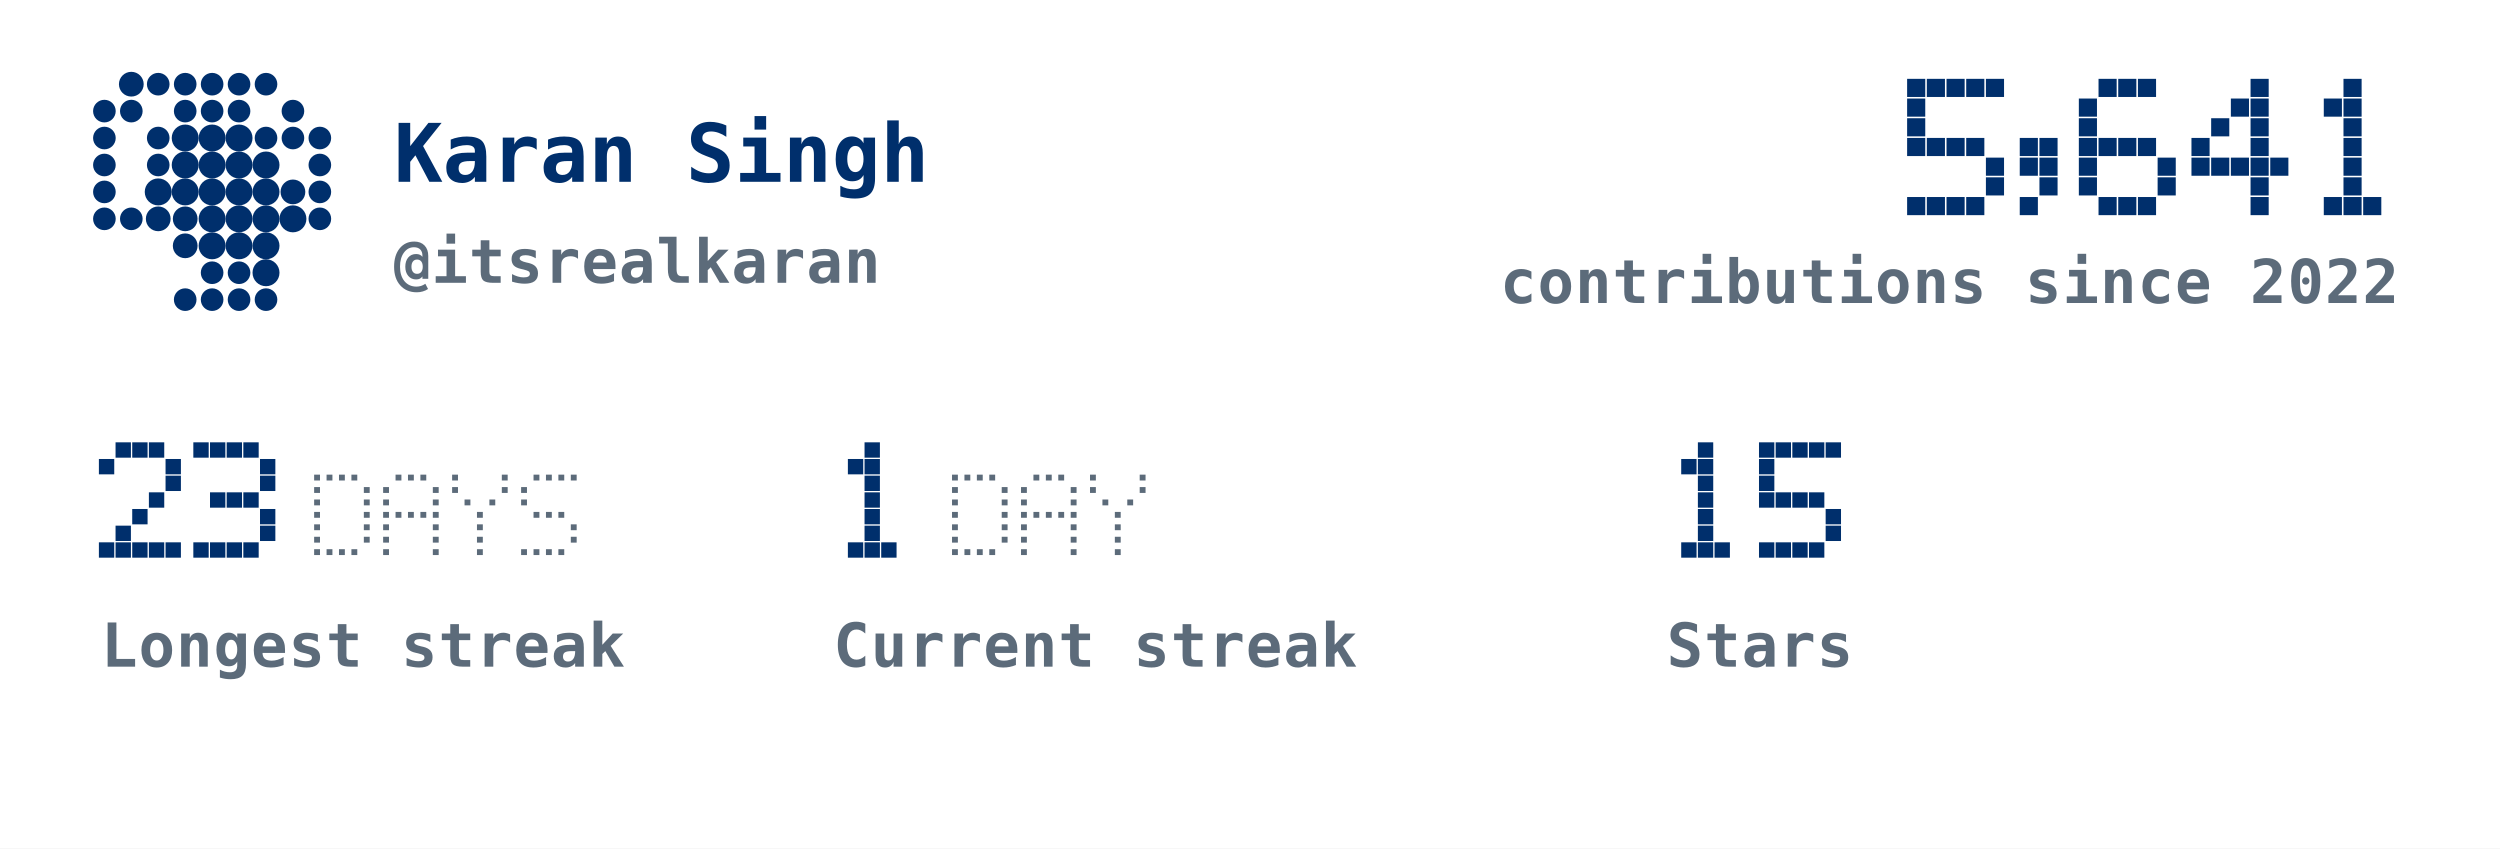
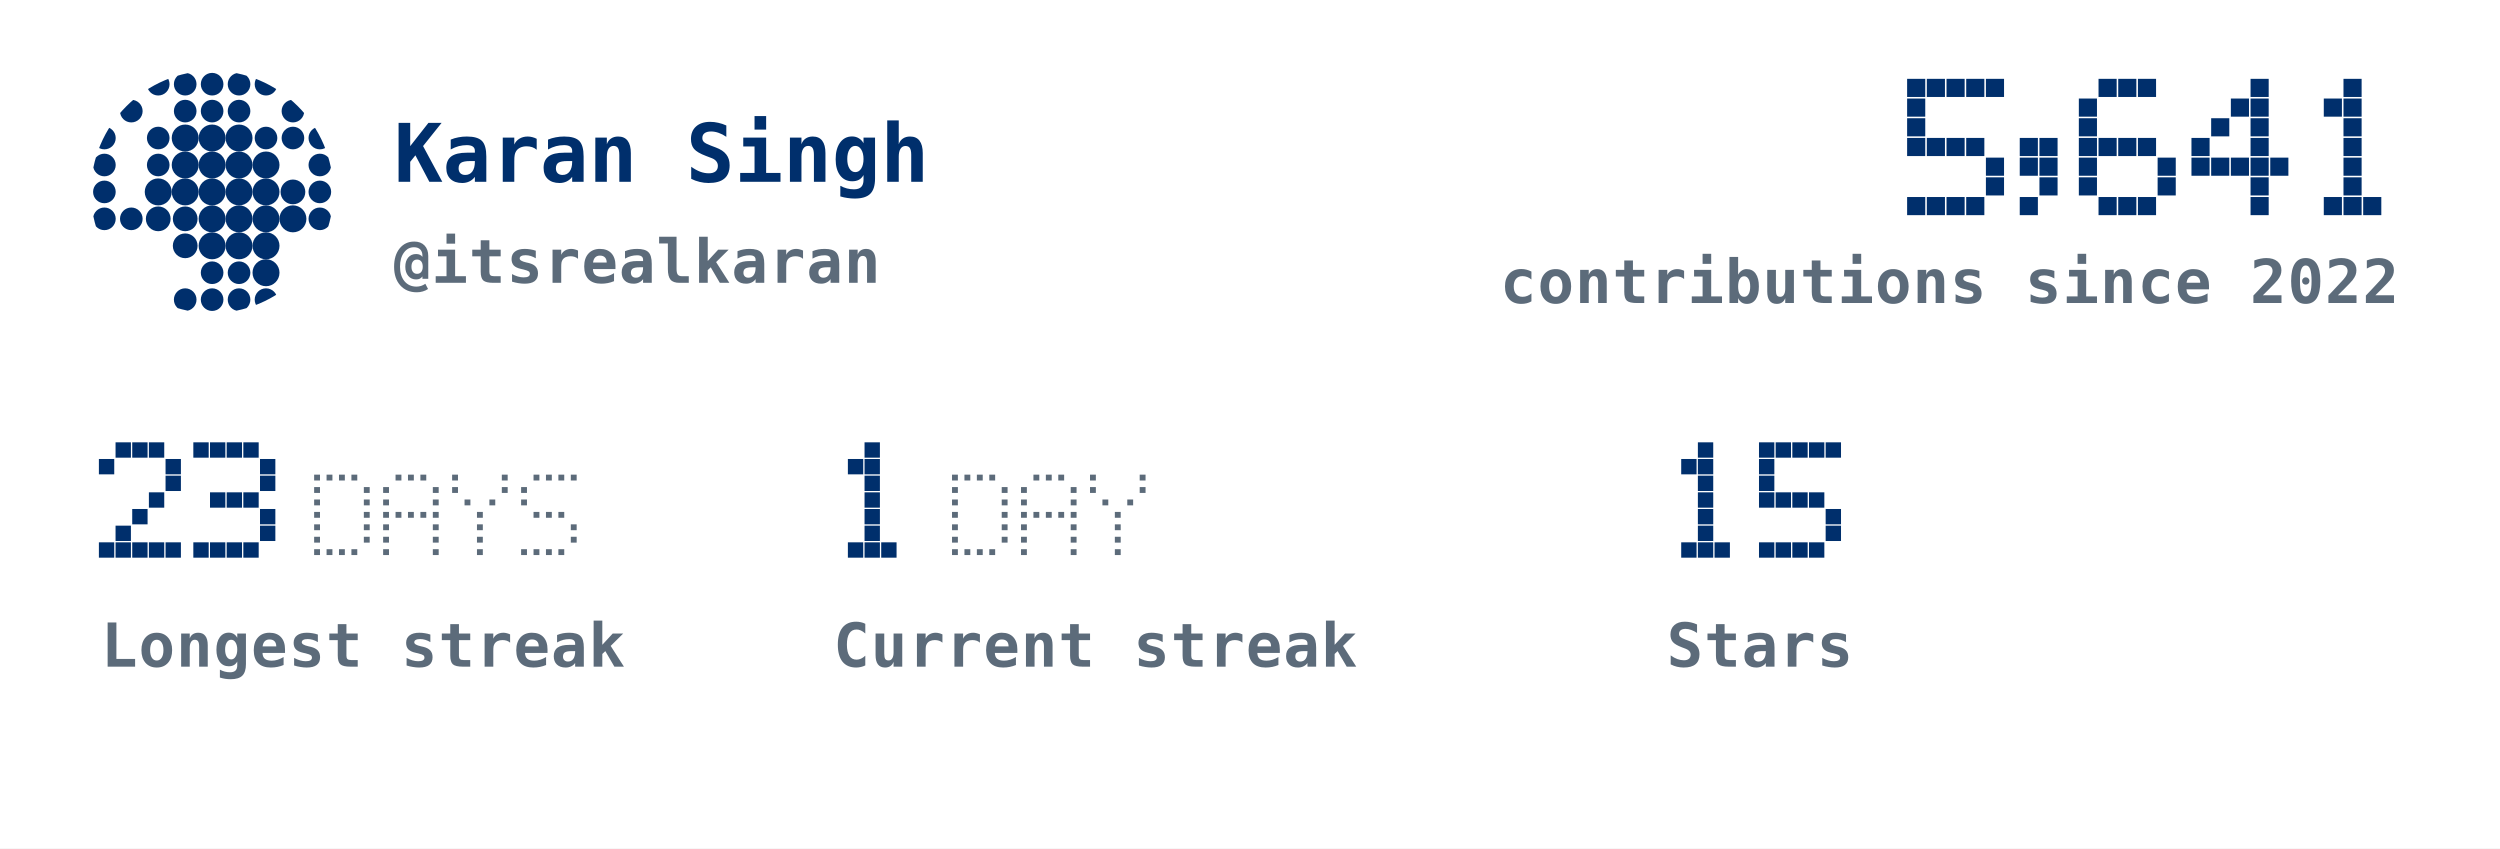
<svg xmlns="http://www.w3.org/2000/svg" width="495" height="168" viewBox="0 0 495 168" role="img">
  <rect width="495" height="168" fill="#FFFFFF" />
  <rect x="20" y="20" width="0" height="0" fill="#002F6C" />
-   <circle cx="26.00" cy="16.67" r="2.45" fill="#002F6C" />
-   <circle cx="31.33" cy="16.67" r="2.24" fill="#002F6C" />
-   <circle cx="36.67" cy="16.67" r="2.24" fill="#002F6C" />
-   <circle cx="42.00" cy="16.67" r="2.24" fill="#002F6C" />
-   <circle cx="47.33" cy="16.67" r="2.24" fill="#002F6C" />
-   <circle cx="52.67" cy="16.67" r="2.24" fill="#002F6C" />
-   <circle cx="26.00" cy="22.00" r="2.24" fill="#002F6C" />
-   <circle cx="20.67" cy="22.00" r="2.24" fill="#002F6C" />
-   <circle cx="36.67" cy="22.00" r="2.24" fill="#002F6C" />
-   <circle cx="42.00" cy="22.00" r="2.24" fill="#002F6C" />
-   <circle cx="47.33" cy="22.00" r="2.24" fill="#002F6C" />
-   <circle cx="58.00" cy="22.00" r="2.24" fill="#002F6C" />
-   <circle cx="20.67" cy="27.33" r="2.24" fill="#002F6C" />
-   <circle cx="36.67" cy="27.33" r="2.67" fill="#002F6C" />
-   <circle cx="42.00" cy="27.33" r="2.67" fill="#002F6C" />
-   <circle cx="47.33" cy="27.33" r="2.67" fill="#002F6C" />
-   <circle cx="52.67" cy="27.33" r="2.24" fill="#002F6C" />
-   <circle cx="58.00" cy="27.33" r="2.24" fill="#002F6C" />
-   <circle cx="63.33" cy="27.33" r="2.24" fill="#002F6C" />
-   <circle cx="31.33" cy="27.33" r="2.24" fill="#002F6C" />
-   <circle cx="20.67" cy="32.67" r="2.24" fill="#002F6C" />
-   <circle cx="31.33" cy="32.67" r="2.24" fill="#002F6C" />
-   <circle cx="36.67" cy="32.67" r="2.67" fill="#002F6C" />
-   <circle cx="42.00" cy="32.67" r="2.67" fill="#002F6C" />
-   <circle cx="47.33" cy="32.67" r="2.67" fill="#002F6C" />
-   <circle cx="52.67" cy="32.67" r="2.67" fill="#002F6C" />
-   <circle cx="63.33" cy="32.67" r="2.24" fill="#002F6C" />
-   <circle cx="20.67" cy="38.00" r="2.24" fill="#002F6C" />
-   <circle cx="31.33" cy="38.00" r="2.67" fill="#002F6C" />
-   <circle cx="36.67" cy="38.00" r="2.67" fill="#002F6C" />
-   <circle cx="42.00" cy="38.00" r="2.67" fill="#002F6C" />
-   <circle cx="47.33" cy="38.00" r="2.67" fill="#002F6C" />
-   <circle cx="52.67" cy="38.00" r="2.67" fill="#002F6C" />
-   <circle cx="58.00" cy="38.00" r="2.45" fill="#002F6C" />
-   <circle cx="63.33" cy="38.00" r="2.24" fill="#002F6C" />
-   <circle cx="20.67" cy="43.33" r="2.24" fill="#002F6C" />
-   <circle cx="31.33" cy="43.33" r="2.45" fill="#002F6C" />
-   <circle cx="36.67" cy="43.33" r="2.45" fill="#002F6C" />
-   <circle cx="42.00" cy="43.33" r="2.67" fill="#002F6C" />
-   <circle cx="47.33" cy="43.33" r="2.67" fill="#002F6C" />
-   <circle cx="52.67" cy="43.33" r="2.67" fill="#002F6C" />
-   <circle cx="58.00" cy="43.33" r="2.67" fill="#002F6C" />
-   <circle cx="63.33" cy="43.33" r="2.24" fill="#002F6C" />
-   <circle cx="26.00" cy="43.33" r="2.24" fill="#002F6C" />
-   <circle cx="36.67" cy="48.67" r="2.45" fill="#002F6C" />
-   <circle cx="42.00" cy="48.67" r="2.67" fill="#002F6C" />
-   <circle cx="47.33" cy="48.67" r="2.67" fill="#002F6C" />
-   <circle cx="52.67" cy="48.67" r="2.67" fill="#002F6C" />
-   <circle cx="47.33" cy="54.00" r="2.24" fill="#002F6C" />
-   <circle cx="52.67" cy="54.00" r="2.67" fill="#002F6C" />
-   <circle cx="42.00" cy="54.00" r="2.24" fill="#002F6C" />
-   <circle cx="52.67" cy="59.33" r="2.24" fill="#002F6C" />
-   <circle cx="36.67" cy="59.33" r="2.24" fill="#002F6C" />
-   <circle cx="42.00" cy="59.33" r="2.24" fill="#002F6C" />
-   <circle cx="47.33" cy="59.33" r="2.24" fill="#002F6C" />
+   <clipPath id="pfp">
+     <circle cx="42.00" cy="38.00" r="24.00" />
+   </clipPath>
+   <g clip-path="url(#pfp)">
+     <circle cx="26.00" cy="16.67" r="2.45" fill="#002F6C" />
+     <circle cx="31.33" cy="16.67" r="2.24" fill="#002F6C" />
+     <circle cx="36.67" cy="16.67" r="2.24" fill="#002F6C" />
+     <circle cx="42.00" cy="16.67" r="2.24" fill="#002F6C" />
+     <circle cx="47.33" cy="16.67" r="2.24" fill="#002F6C" />
+     <circle cx="52.67" cy="16.67" r="2.24" fill="#002F6C" />
+     <circle cx="26.00" cy="22.00" r="2.24" fill="#002F6C" />
+     <circle cx="20.67" cy="22.00" r="2.24" fill="#002F6C" />
+     <circle cx="36.67" cy="22.00" r="2.24" fill="#002F6C" />
+     <circle cx="42.00" cy="22.00" r="2.24" fill="#002F6C" />
+     <circle cx="47.33" cy="22.00" r="2.24" fill="#002F6C" />
+     <circle cx="58.00" cy="22.00" r="2.24" fill="#002F6C" />
+     <circle cx="20.67" cy="27.33" r="2.24" fill="#002F6C" />
+     <circle cx="36.67" cy="27.33" r="2.67" fill="#002F6C" />
+     <circle cx="42.00" cy="27.33" r="2.67" fill="#002F6C" />
+     <circle cx="47.33" cy="27.33" r="2.67" fill="#002F6C" />
+     <circle cx="52.67" cy="27.33" r="2.24" fill="#002F6C" />
+     <circle cx="58.00" cy="27.33" r="2.24" fill="#002F6C" />
+     <circle cx="63.33" cy="27.33" r="2.24" fill="#002F6C" />
+     <circle cx="31.33" cy="27.33" r="2.24" fill="#002F6C" />
+     <circle cx="20.67" cy="32.67" r="2.24" fill="#002F6C" />
+     <circle cx="31.33" cy="32.67" r="2.24" fill="#002F6C" />
+     <circle cx="36.67" cy="32.67" r="2.67" fill="#002F6C" />
+     <circle cx="42.00" cy="32.67" r="2.67" fill="#002F6C" />
+     <circle cx="47.33" cy="32.67" r="2.67" fill="#002F6C" />
+     <circle cx="52.67" cy="32.67" r="2.67" fill="#002F6C" />
+     <circle cx="63.33" cy="32.67" r="2.24" fill="#002F6C" />
+     <circle cx="20.67" cy="38.00" r="2.24" fill="#002F6C" />
+     <circle cx="31.33" cy="38.00" r="2.67" fill="#002F6C" />
+     <circle cx="36.67" cy="38.00" r="2.67" fill="#002F6C" />
+     <circle cx="42.00" cy="38.00" r="2.67" fill="#002F6C" />
+     <circle cx="47.33" cy="38.00" r="2.67" fill="#002F6C" />
+     <circle cx="52.67" cy="38.00" r="2.67" fill="#002F6C" />
+     <circle cx="58.00" cy="38.00" r="2.45" fill="#002F6C" />
+     <circle cx="63.33" cy="38.00" r="2.24" fill="#002F6C" />
+     <circle cx="20.67" cy="43.33" r="2.24" fill="#002F6C" />
+     <circle cx="31.33" cy="43.33" r="2.45" fill="#002F6C" />
+     <circle cx="36.67" cy="43.33" r="2.45" fill="#002F6C" />
+     <circle cx="42.00" cy="43.33" r="2.67" fill="#002F6C" />
+     <circle cx="47.33" cy="43.33" r="2.67" fill="#002F6C" />
+     <circle cx="52.67" cy="43.33" r="2.67" fill="#002F6C" />
+     <circle cx="58.00" cy="43.33" r="2.67" fill="#002F6C" />
+     <circle cx="63.33" cy="43.33" r="2.24" fill="#002F6C" />
+     <circle cx="26.00" cy="43.33" r="2.24" fill="#002F6C" />
+     <circle cx="36.67" cy="48.67" r="2.45" fill="#002F6C" />
+     <circle cx="42.00" cy="48.67" r="2.67" fill="#002F6C" />
+     <circle cx="47.33" cy="48.67" r="2.67" fill="#002F6C" />
+     <circle cx="52.67" cy="48.67" r="2.67" fill="#002F6C" />
+     <circle cx="47.33" cy="54.00" r="2.24" fill="#002F6C" />
+     <circle cx="52.67" cy="54.00" r="2.67" fill="#002F6C" />
+     <circle cx="42.00" cy="54.00" r="2.24" fill="#002F6C" />
+     <circle cx="52.67" cy="59.33" r="2.24" fill="#002F6C" />
+     <circle cx="36.67" cy="59.33" r="2.24" fill="#002F6C" />
+     <circle cx="42.00" cy="59.33" r="2.24" fill="#002F6C" />
+     <circle cx="47.33" cy="59.33" r="2.24" fill="#002F6C" />
+   </g>
  <text x="78" y="36" fill="#002F6C" text-anchor="start" font-family="ui-monospace, Geist Mono, monospace" font-weight="700" font-size="16" letter-spacing="0" dominant-baseline="auto">Karan Singh</text>
  <text x="78" y="56" fill="#5C6B7A" text-anchor="start" font-family="ui-monospace, Geist Mono, monospace" font-weight="700" font-size="12" letter-spacing="0.2" dominant-baseline="auto">@itsrealkaran</text>
  <rect x="377.61" y="15.61" width="3.59" height="3.59" fill="#002F6C" />
  <rect x="381.51" y="15.61" width="3.59" height="3.59" fill="#002F6C" />
  <rect x="385.41" y="15.61" width="3.59" height="3.59" fill="#002F6C" />
  <rect x="389.31" y="15.61" width="3.59" height="3.59" fill="#002F6C" />
  <rect x="393.21" y="15.61" width="3.59" height="3.59" fill="#002F6C" />
  <rect x="377.61" y="19.51" width="3.59" height="3.59" fill="#002F6C" />
  <rect x="377.61" y="23.41" width="3.59" height="3.59" fill="#002F6C" />
  <rect x="377.61" y="27.31" width="3.59" height="3.59" fill="#002F6C" />
  <rect x="381.51" y="27.31" width="3.59" height="3.59" fill="#002F6C" />
  <rect x="385.41" y="27.31" width="3.59" height="3.59" fill="#002F6C" />
  <rect x="389.31" y="27.31" width="3.59" height="3.59" fill="#002F6C" />
  <rect x="393.21" y="31.21" width="3.59" height="3.59" fill="#002F6C" />
  <rect x="393.21" y="35.11" width="3.59" height="3.59" fill="#002F6C" />
  <rect x="377.61" y="39.01" width="3.59" height="3.59" fill="#002F6C" />
  <rect x="381.51" y="39.01" width="3.59" height="3.59" fill="#002F6C" />
  <rect x="385.41" y="39.01" width="3.59" height="3.59" fill="#002F6C" />
  <rect x="389.31" y="39.01" width="3.59" height="3.59" fill="#002F6C" />
  <rect x="399.91" y="27.31" width="3.59" height="3.59" fill="#002F6C" />
  <rect x="403.81" y="27.31" width="3.59" height="3.59" fill="#002F6C" />
  <rect x="399.91" y="31.21" width="3.59" height="3.59" fill="#002F6C" />
  <rect x="403.81" y="31.21" width="3.59" height="3.59" fill="#002F6C" />
  <rect x="403.81" y="35.11" width="3.59" height="3.59" fill="#002F6C" />
  <rect x="399.91" y="39.01" width="3.59" height="3.59" fill="#002F6C" />
  <rect x="415.51" y="15.61" width="3.59" height="3.59" fill="#002F6C" />
  <rect x="419.41" y="15.61" width="3.59" height="3.59" fill="#002F6C" />
  <rect x="423.31" y="15.61" width="3.59" height="3.59" fill="#002F6C" />
  <rect x="411.61" y="19.51" width="3.59" height="3.59" fill="#002F6C" />
  <rect x="411.61" y="23.41" width="3.59" height="3.59" fill="#002F6C" />
  <rect x="411.61" y="27.31" width="3.59" height="3.59" fill="#002F6C" />
  <rect x="415.51" y="27.31" width="3.59" height="3.59" fill="#002F6C" />
  <rect x="419.41" y="27.31" width="3.59" height="3.59" fill="#002F6C" />
  <rect x="423.31" y="27.31" width="3.59" height="3.59" fill="#002F6C" />
  <rect x="411.61" y="31.21" width="3.59" height="3.59" fill="#002F6C" />
  <rect x="427.21" y="31.21" width="3.59" height="3.59" fill="#002F6C" />
  <rect x="411.61" y="35.11" width="3.59" height="3.59" fill="#002F6C" />
  <rect x="427.21" y="35.11" width="3.59" height="3.59" fill="#002F6C" />
  <rect x="415.51" y="39.01" width="3.59" height="3.59" fill="#002F6C" />
  <rect x="419.41" y="39.01" width="3.59" height="3.59" fill="#002F6C" />
  <rect x="423.31" y="39.01" width="3.59" height="3.59" fill="#002F6C" />
  <rect x="445.61" y="15.61" width="3.59" height="3.59" fill="#002F6C" />
  <rect x="441.71" y="19.51" width="3.59" height="3.59" fill="#002F6C" />
  <rect x="445.61" y="19.51" width="3.59" height="3.59" fill="#002F6C" />
  <rect x="437.81" y="23.41" width="3.59" height="3.59" fill="#002F6C" />
  <rect x="445.61" y="23.41" width="3.59" height="3.59" fill="#002F6C" />
  <rect x="433.91" y="27.31" width="3.59" height="3.59" fill="#002F6C" />
  <rect x="445.61" y="27.31" width="3.59" height="3.59" fill="#002F6C" />
  <rect x="433.91" y="31.21" width="3.59" height="3.59" fill="#002F6C" />
  <rect x="437.81" y="31.21" width="3.59" height="3.59" fill="#002F6C" />
  <rect x="441.71" y="31.21" width="3.59" height="3.59" fill="#002F6C" />
  <rect x="445.61" y="31.21" width="3.59" height="3.59" fill="#002F6C" />
  <rect x="449.51" y="31.21" width="3.59" height="3.59" fill="#002F6C" />
  <rect x="445.61" y="35.11" width="3.59" height="3.59" fill="#002F6C" />
  <rect x="445.61" y="39.01" width="3.59" height="3.59" fill="#002F6C" />
  <rect x="464.01" y="15.61" width="3.59" height="3.59" fill="#002F6C" />
  <rect x="460.11" y="19.51" width="3.59" height="3.59" fill="#002F6C" />
  <rect x="464.01" y="19.51" width="3.59" height="3.59" fill="#002F6C" />
  <rect x="464.01" y="23.41" width="3.59" height="3.59" fill="#002F6C" />
  <rect x="464.01" y="27.31" width="3.59" height="3.59" fill="#002F6C" />
  <rect x="464.01" y="31.21" width="3.59" height="3.59" fill="#002F6C" />
  <rect x="464.01" y="35.11" width="3.59" height="3.59" fill="#002F6C" />
  <rect x="460.11" y="39.01" width="3.59" height="3.59" fill="#002F6C" />
  <rect x="464.01" y="39.01" width="3.59" height="3.59" fill="#002F6C" />
  <rect x="467.91" y="39.01" width="3.59" height="3.59" fill="#002F6C" />
  <text x="475" y="60" fill="#5C6B7A" text-anchor="end" font-family="ui-monospace, Geist Mono, monospace" font-weight="700" font-size="12" letter-spacing="0.2" dominant-baseline="auto">contributions since 2022</text>
  <rect x="22.88" y="87.58" width="3.04" height="3.04" fill="#002F6C" />
  <rect x="26.18" y="87.58" width="3.04" height="3.04" fill="#002F6C" />
  <rect x="29.48" y="87.58" width="3.04" height="3.04" fill="#002F6C" />
  <rect x="19.58" y="90.88" width="3.04" height="3.04" fill="#002F6C" />
  <rect x="32.78" y="90.88" width="3.04" height="3.04" fill="#002F6C" />
  <rect x="32.78" y="94.18" width="3.04" height="3.04" fill="#002F6C" />
  <rect x="29.48" y="97.48" width="3.04" height="3.04" fill="#002F6C" />
  <rect x="26.18" y="100.78" width="3.04" height="3.04" fill="#002F6C" />
  <rect x="22.88" y="104.08" width="3.04" height="3.04" fill="#002F6C" />
  <rect x="19.58" y="107.38" width="3.04" height="3.04" fill="#002F6C" />
  <rect x="22.88" y="107.38" width="3.04" height="3.04" fill="#002F6C" />
  <rect x="26.18" y="107.38" width="3.04" height="3.04" fill="#002F6C" />
  <rect x="29.48" y="107.38" width="3.04" height="3.04" fill="#002F6C" />
  <rect x="32.78" y="107.38" width="3.04" height="3.04" fill="#002F6C" />
  <rect x="38.28" y="87.58" width="3.04" height="3.04" fill="#002F6C" />
  <rect x="41.58" y="87.58" width="3.04" height="3.04" fill="#002F6C" />
  <rect x="44.88" y="87.58" width="3.04" height="3.04" fill="#002F6C" />
  <rect x="48.18" y="87.58" width="3.04" height="3.04" fill="#002F6C" />
  <rect x="51.48" y="90.88" width="3.04" height="3.04" fill="#002F6C" />
  <rect x="51.48" y="94.18" width="3.04" height="3.04" fill="#002F6C" />
  <rect x="41.58" y="97.48" width="3.04" height="3.04" fill="#002F6C" />
  <rect x="44.88" y="97.48" width="3.04" height="3.04" fill="#002F6C" />
  <rect x="48.18" y="97.48" width="3.04" height="3.04" fill="#002F6C" />
  <rect x="51.48" y="100.78" width="3.04" height="3.04" fill="#002F6C" />
  <rect x="51.48" y="104.08" width="3.04" height="3.04" fill="#002F6C" />
  <rect x="38.28" y="107.38" width="3.04" height="3.04" fill="#002F6C" />
  <rect x="41.58" y="107.38" width="3.04" height="3.04" fill="#002F6C" />
  <rect x="44.88" y="107.38" width="3.04" height="3.04" fill="#002F6C" />
  <rect x="48.18" y="107.38" width="3.04" height="3.04" fill="#002F6C" />
  <rect x="62.20" y="93.98" width="1.16" height="1.16" fill="#5C6B7A" />
  <rect x="64.66" y="93.98" width="1.16" height="1.16" fill="#5C6B7A" />
  <rect x="67.12" y="93.98" width="1.16" height="1.16" fill="#5C6B7A" />
  <rect x="69.58" y="93.98" width="1.16" height="1.16" fill="#5C6B7A" />
  <rect x="62.20" y="96.44" width="1.16" height="1.16" fill="#5C6B7A" />
  <rect x="72.04" y="96.44" width="1.16" height="1.16" fill="#5C6B7A" />
  <rect x="62.20" y="98.90" width="1.16" height="1.16" fill="#5C6B7A" />
  <rect x="72.04" y="98.90" width="1.16" height="1.16" fill="#5C6B7A" />
  <rect x="62.20" y="101.36" width="1.16" height="1.16" fill="#5C6B7A" />
  <rect x="72.04" y="101.36" width="1.16" height="1.16" fill="#5C6B7A" />
  <rect x="62.20" y="103.82" width="1.16" height="1.16" fill="#5C6B7A" />
  <rect x="72.04" y="103.82" width="1.16" height="1.16" fill="#5C6B7A" />
  <rect x="62.20" y="106.28" width="1.16" height="1.16" fill="#5C6B7A" />
  <rect x="72.04" y="106.28" width="1.16" height="1.16" fill="#5C6B7A" />
  <rect x="62.20" y="108.74" width="1.16" height="1.16" fill="#5C6B7A" />
  <rect x="64.66" y="108.74" width="1.16" height="1.16" fill="#5C6B7A" />
  <rect x="67.12" y="108.74" width="1.16" height="1.16" fill="#5C6B7A" />
  <rect x="69.58" y="108.74" width="1.16" height="1.16" fill="#5C6B7A" />
  <rect x="78.32" y="93.98" width="1.16" height="1.16" fill="#5C6B7A" />
  <rect x="80.78" y="93.98" width="1.16" height="1.16" fill="#5C6B7A" />
  <rect x="83.24" y="93.98" width="1.16" height="1.16" fill="#5C6B7A" />
  <rect x="75.86" y="96.44" width="1.16" height="1.16" fill="#5C6B7A" />
  <rect x="85.70" y="96.44" width="1.16" height="1.16" fill="#5C6B7A" />
  <rect x="75.86" y="98.90" width="1.16" height="1.16" fill="#5C6B7A" />
  <rect x="85.70" y="98.90" width="1.16" height="1.16" fill="#5C6B7A" />
  <rect x="75.86" y="101.36" width="1.16" height="1.16" fill="#5C6B7A" />
  <rect x="78.32" y="101.36" width="1.16" height="1.16" fill="#5C6B7A" />
  <rect x="80.78" y="101.36" width="1.16" height="1.16" fill="#5C6B7A" />
  <rect x="83.24" y="101.36" width="1.16" height="1.16" fill="#5C6B7A" />
  <rect x="85.70" y="101.36" width="1.16" height="1.16" fill="#5C6B7A" />
  <rect x="75.86" y="103.82" width="1.16" height="1.16" fill="#5C6B7A" />
  <rect x="85.70" y="103.82" width="1.16" height="1.16" fill="#5C6B7A" />
  <rect x="75.86" y="106.28" width="1.16" height="1.16" fill="#5C6B7A" />
  <rect x="85.70" y="106.28" width="1.16" height="1.16" fill="#5C6B7A" />
  <rect x="75.86" y="108.74" width="1.16" height="1.16" fill="#5C6B7A" />
  <rect x="85.70" y="108.74" width="1.16" height="1.16" fill="#5C6B7A" />
  <rect x="89.52" y="93.98" width="1.16" height="1.16" fill="#5C6B7A" />
  <rect x="99.36" y="93.98" width="1.16" height="1.16" fill="#5C6B7A" />
  <rect x="89.52" y="96.44" width="1.16" height="1.16" fill="#5C6B7A" />
  <rect x="99.36" y="96.44" width="1.16" height="1.16" fill="#5C6B7A" />
  <rect x="91.98" y="98.90" width="1.16" height="1.16" fill="#5C6B7A" />
  <rect x="96.90" y="98.90" width="1.16" height="1.16" fill="#5C6B7A" />
  <rect x="94.44" y="101.36" width="1.16" height="1.16" fill="#5C6B7A" />
  <rect x="94.44" y="103.82" width="1.16" height="1.16" fill="#5C6B7A" />
  <rect x="94.44" y="106.28" width="1.16" height="1.16" fill="#5C6B7A" />
  <rect x="94.44" y="108.74" width="1.16" height="1.16" fill="#5C6B7A" />
  <rect x="105.64" y="93.98" width="1.16" height="1.16" fill="#5C6B7A" />
  <rect x="108.10" y="93.98" width="1.16" height="1.16" fill="#5C6B7A" />
  <rect x="110.56" y="93.98" width="1.16" height="1.16" fill="#5C6B7A" />
  <rect x="113.02" y="93.98" width="1.16" height="1.16" fill="#5C6B7A" />
  <rect x="103.18" y="96.44" width="1.16" height="1.16" fill="#5C6B7A" />
  <rect x="103.18" y="98.90" width="1.16" height="1.16" fill="#5C6B7A" />
  <rect x="105.64" y="101.36" width="1.16" height="1.16" fill="#5C6B7A" />
  <rect x="108.10" y="101.36" width="1.16" height="1.16" fill="#5C6B7A" />
  <rect x="110.56" y="101.36" width="1.16" height="1.16" fill="#5C6B7A" />
  <rect x="113.02" y="103.82" width="1.16" height="1.16" fill="#5C6B7A" />
  <rect x="113.02" y="106.28" width="1.16" height="1.16" fill="#5C6B7A" />
  <rect x="103.18" y="108.74" width="1.16" height="1.16" fill="#5C6B7A" />
  <rect x="105.64" y="108.74" width="1.16" height="1.16" fill="#5C6B7A" />
  <rect x="108.10" y="108.74" width="1.16" height="1.16" fill="#5C6B7A" />
  <rect x="110.56" y="108.74" width="1.16" height="1.16" fill="#5C6B7A" />
  <text x="20" y="132" fill="#5C6B7A" text-anchor="start" font-family="ui-monospace, Geist Mono, monospace" font-weight="700" font-size="12" letter-spacing="0.2" dominant-baseline="auto">Longest streak</text>
  <rect x="171.18" y="87.58" width="3.04" height="3.04" fill="#002F6C" />
  <rect x="167.88" y="90.88" width="3.04" height="3.04" fill="#002F6C" />
  <rect x="171.18" y="90.88" width="3.04" height="3.04" fill="#002F6C" />
  <rect x="171.18" y="94.18" width="3.04" height="3.04" fill="#002F6C" />
  <rect x="171.18" y="97.48" width="3.04" height="3.04" fill="#002F6C" />
  <rect x="171.18" y="100.78" width="3.04" height="3.04" fill="#002F6C" />
  <rect x="171.18" y="104.08" width="3.04" height="3.04" fill="#002F6C" />
  <rect x="167.88" y="107.38" width="3.04" height="3.04" fill="#002F6C" />
  <rect x="171.18" y="107.38" width="3.04" height="3.04" fill="#002F6C" />
  <rect x="174.48" y="107.38" width="3.04" height="3.04" fill="#002F6C" />
  <rect x="188.50" y="93.98" width="1.16" height="1.16" fill="#5C6B7A" />
  <rect x="190.96" y="93.98" width="1.16" height="1.16" fill="#5C6B7A" />
  <rect x="193.42" y="93.98" width="1.16" height="1.16" fill="#5C6B7A" />
  <rect x="195.88" y="93.98" width="1.16" height="1.16" fill="#5C6B7A" />
  <rect x="188.50" y="96.44" width="1.16" height="1.16" fill="#5C6B7A" />
  <rect x="198.34" y="96.44" width="1.16" height="1.16" fill="#5C6B7A" />
  <rect x="188.50" y="98.90" width="1.16" height="1.16" fill="#5C6B7A" />
  <rect x="198.34" y="98.90" width="1.16" height="1.16" fill="#5C6B7A" />
  <rect x="188.50" y="101.36" width="1.16" height="1.16" fill="#5C6B7A" />
  <rect x="198.34" y="101.36" width="1.16" height="1.16" fill="#5C6B7A" />
  <rect x="188.50" y="103.82" width="1.16" height="1.16" fill="#5C6B7A" />
  <rect x="198.34" y="103.82" width="1.16" height="1.16" fill="#5C6B7A" />
  <rect x="188.50" y="106.28" width="1.16" height="1.16" fill="#5C6B7A" />
  <rect x="198.34" y="106.28" width="1.16" height="1.16" fill="#5C6B7A" />
  <rect x="188.50" y="108.74" width="1.16" height="1.16" fill="#5C6B7A" />
  <rect x="190.96" y="108.74" width="1.16" height="1.16" fill="#5C6B7A" />
  <rect x="193.42" y="108.74" width="1.16" height="1.16" fill="#5C6B7A" />
  <rect x="195.88" y="108.74" width="1.16" height="1.16" fill="#5C6B7A" />
  <rect x="204.62" y="93.98" width="1.16" height="1.16" fill="#5C6B7A" />
  <rect x="207.08" y="93.98" width="1.16" height="1.16" fill="#5C6B7A" />
  <rect x="209.54" y="93.98" width="1.16" height="1.16" fill="#5C6B7A" />
  <rect x="202.16" y="96.44" width="1.16" height="1.16" fill="#5C6B7A" />
  <rect x="212.00" y="96.44" width="1.16" height="1.16" fill="#5C6B7A" />
  <rect x="202.16" y="98.90" width="1.16" height="1.16" fill="#5C6B7A" />
  <rect x="212.00" y="98.90" width="1.16" height="1.16" fill="#5C6B7A" />
  <rect x="202.16" y="101.36" width="1.16" height="1.16" fill="#5C6B7A" />
  <rect x="204.62" y="101.36" width="1.16" height="1.16" fill="#5C6B7A" />
  <rect x="207.08" y="101.36" width="1.16" height="1.16" fill="#5C6B7A" />
  <rect x="209.54" y="101.36" width="1.16" height="1.16" fill="#5C6B7A" />
  <rect x="212.00" y="101.36" width="1.16" height="1.16" fill="#5C6B7A" />
  <rect x="202.16" y="103.82" width="1.16" height="1.16" fill="#5C6B7A" />
  <rect x="212.00" y="103.82" width="1.16" height="1.16" fill="#5C6B7A" />
  <rect x="202.16" y="106.28" width="1.16" height="1.16" fill="#5C6B7A" />
  <rect x="212.00" y="106.28" width="1.16" height="1.16" fill="#5C6B7A" />
  <rect x="202.16" y="108.74" width="1.16" height="1.16" fill="#5C6B7A" />
  <rect x="212.00" y="108.74" width="1.16" height="1.16" fill="#5C6B7A" />
  <rect x="215.82" y="93.98" width="1.16" height="1.16" fill="#5C6B7A" />
  <rect x="225.66" y="93.98" width="1.16" height="1.16" fill="#5C6B7A" />
  <rect x="215.82" y="96.44" width="1.16" height="1.16" fill="#5C6B7A" />
  <rect x="225.66" y="96.44" width="1.16" height="1.16" fill="#5C6B7A" />
  <rect x="218.28" y="98.90" width="1.16" height="1.16" fill="#5C6B7A" />
  <rect x="223.20" y="98.90" width="1.16" height="1.16" fill="#5C6B7A" />
  <rect x="220.74" y="101.36" width="1.16" height="1.16" fill="#5C6B7A" />
  <rect x="220.74" y="103.82" width="1.16" height="1.16" fill="#5C6B7A" />
  <rect x="220.74" y="106.28" width="1.16" height="1.16" fill="#5C6B7A" />
  <rect x="220.74" y="108.74" width="1.16" height="1.16" fill="#5C6B7A" />
  <text x="165.0" y="132" fill="#5C6B7A" text-anchor="start" font-family="ui-monospace, Geist Mono, monospace" font-weight="700" font-size="12" letter-spacing="0.2" dominant-baseline="auto">Current streak</text>
  <rect x="336.18" y="87.58" width="3.04" height="3.04" fill="#002F6C" />
  <rect x="332.88" y="90.88" width="3.04" height="3.04" fill="#002F6C" />
  <rect x="336.18" y="90.88" width="3.04" height="3.04" fill="#002F6C" />
  <rect x="336.18" y="94.18" width="3.04" height="3.04" fill="#002F6C" />
  <rect x="336.18" y="97.48" width="3.04" height="3.04" fill="#002F6C" />
  <rect x="336.18" y="100.78" width="3.04" height="3.04" fill="#002F6C" />
  <rect x="336.18" y="104.08" width="3.04" height="3.04" fill="#002F6C" />
  <rect x="332.88" y="107.38" width="3.04" height="3.04" fill="#002F6C" />
  <rect x="336.18" y="107.38" width="3.04" height="3.04" fill="#002F6C" />
  <rect x="339.48" y="107.38" width="3.04" height="3.04" fill="#002F6C" />
  <rect x="348.28" y="87.58" width="3.04" height="3.04" fill="#002F6C" />
  <rect x="351.58" y="87.58" width="3.04" height="3.04" fill="#002F6C" />
  <rect x="354.88" y="87.58" width="3.04" height="3.04" fill="#002F6C" />
  <rect x="358.18" y="87.58" width="3.04" height="3.04" fill="#002F6C" />
  <rect x="361.48" y="87.58" width="3.04" height="3.04" fill="#002F6C" />
  <rect x="348.28" y="90.88" width="3.04" height="3.04" fill="#002F6C" />
  <rect x="348.28" y="94.18" width="3.04" height="3.04" fill="#002F6C" />
  <rect x="348.28" y="97.48" width="3.04" height="3.04" fill="#002F6C" />
  <rect x="351.58" y="97.48" width="3.04" height="3.04" fill="#002F6C" />
  <rect x="354.88" y="97.48" width="3.04" height="3.04" fill="#002F6C" />
  <rect x="358.18" y="97.48" width="3.04" height="3.04" fill="#002F6C" />
  <rect x="361.48" y="100.78" width="3.04" height="3.04" fill="#002F6C" />
  <rect x="361.48" y="104.08" width="3.04" height="3.04" fill="#002F6C" />
  <rect x="348.28" y="107.38" width="3.04" height="3.04" fill="#002F6C" />
  <rect x="351.58" y="107.38" width="3.04" height="3.04" fill="#002F6C" />
  <rect x="354.88" y="107.38" width="3.04" height="3.04" fill="#002F6C" />
  <rect x="358.18" y="107.38" width="3.04" height="3.04" fill="#002F6C" />
  <text x="330.0" y="132" fill="#5C6B7A" text-anchor="start" font-family="ui-monospace, Geist Mono, monospace" font-weight="700" font-size="12" letter-spacing="0.2" dominant-baseline="auto">Stars</text>
</svg>
